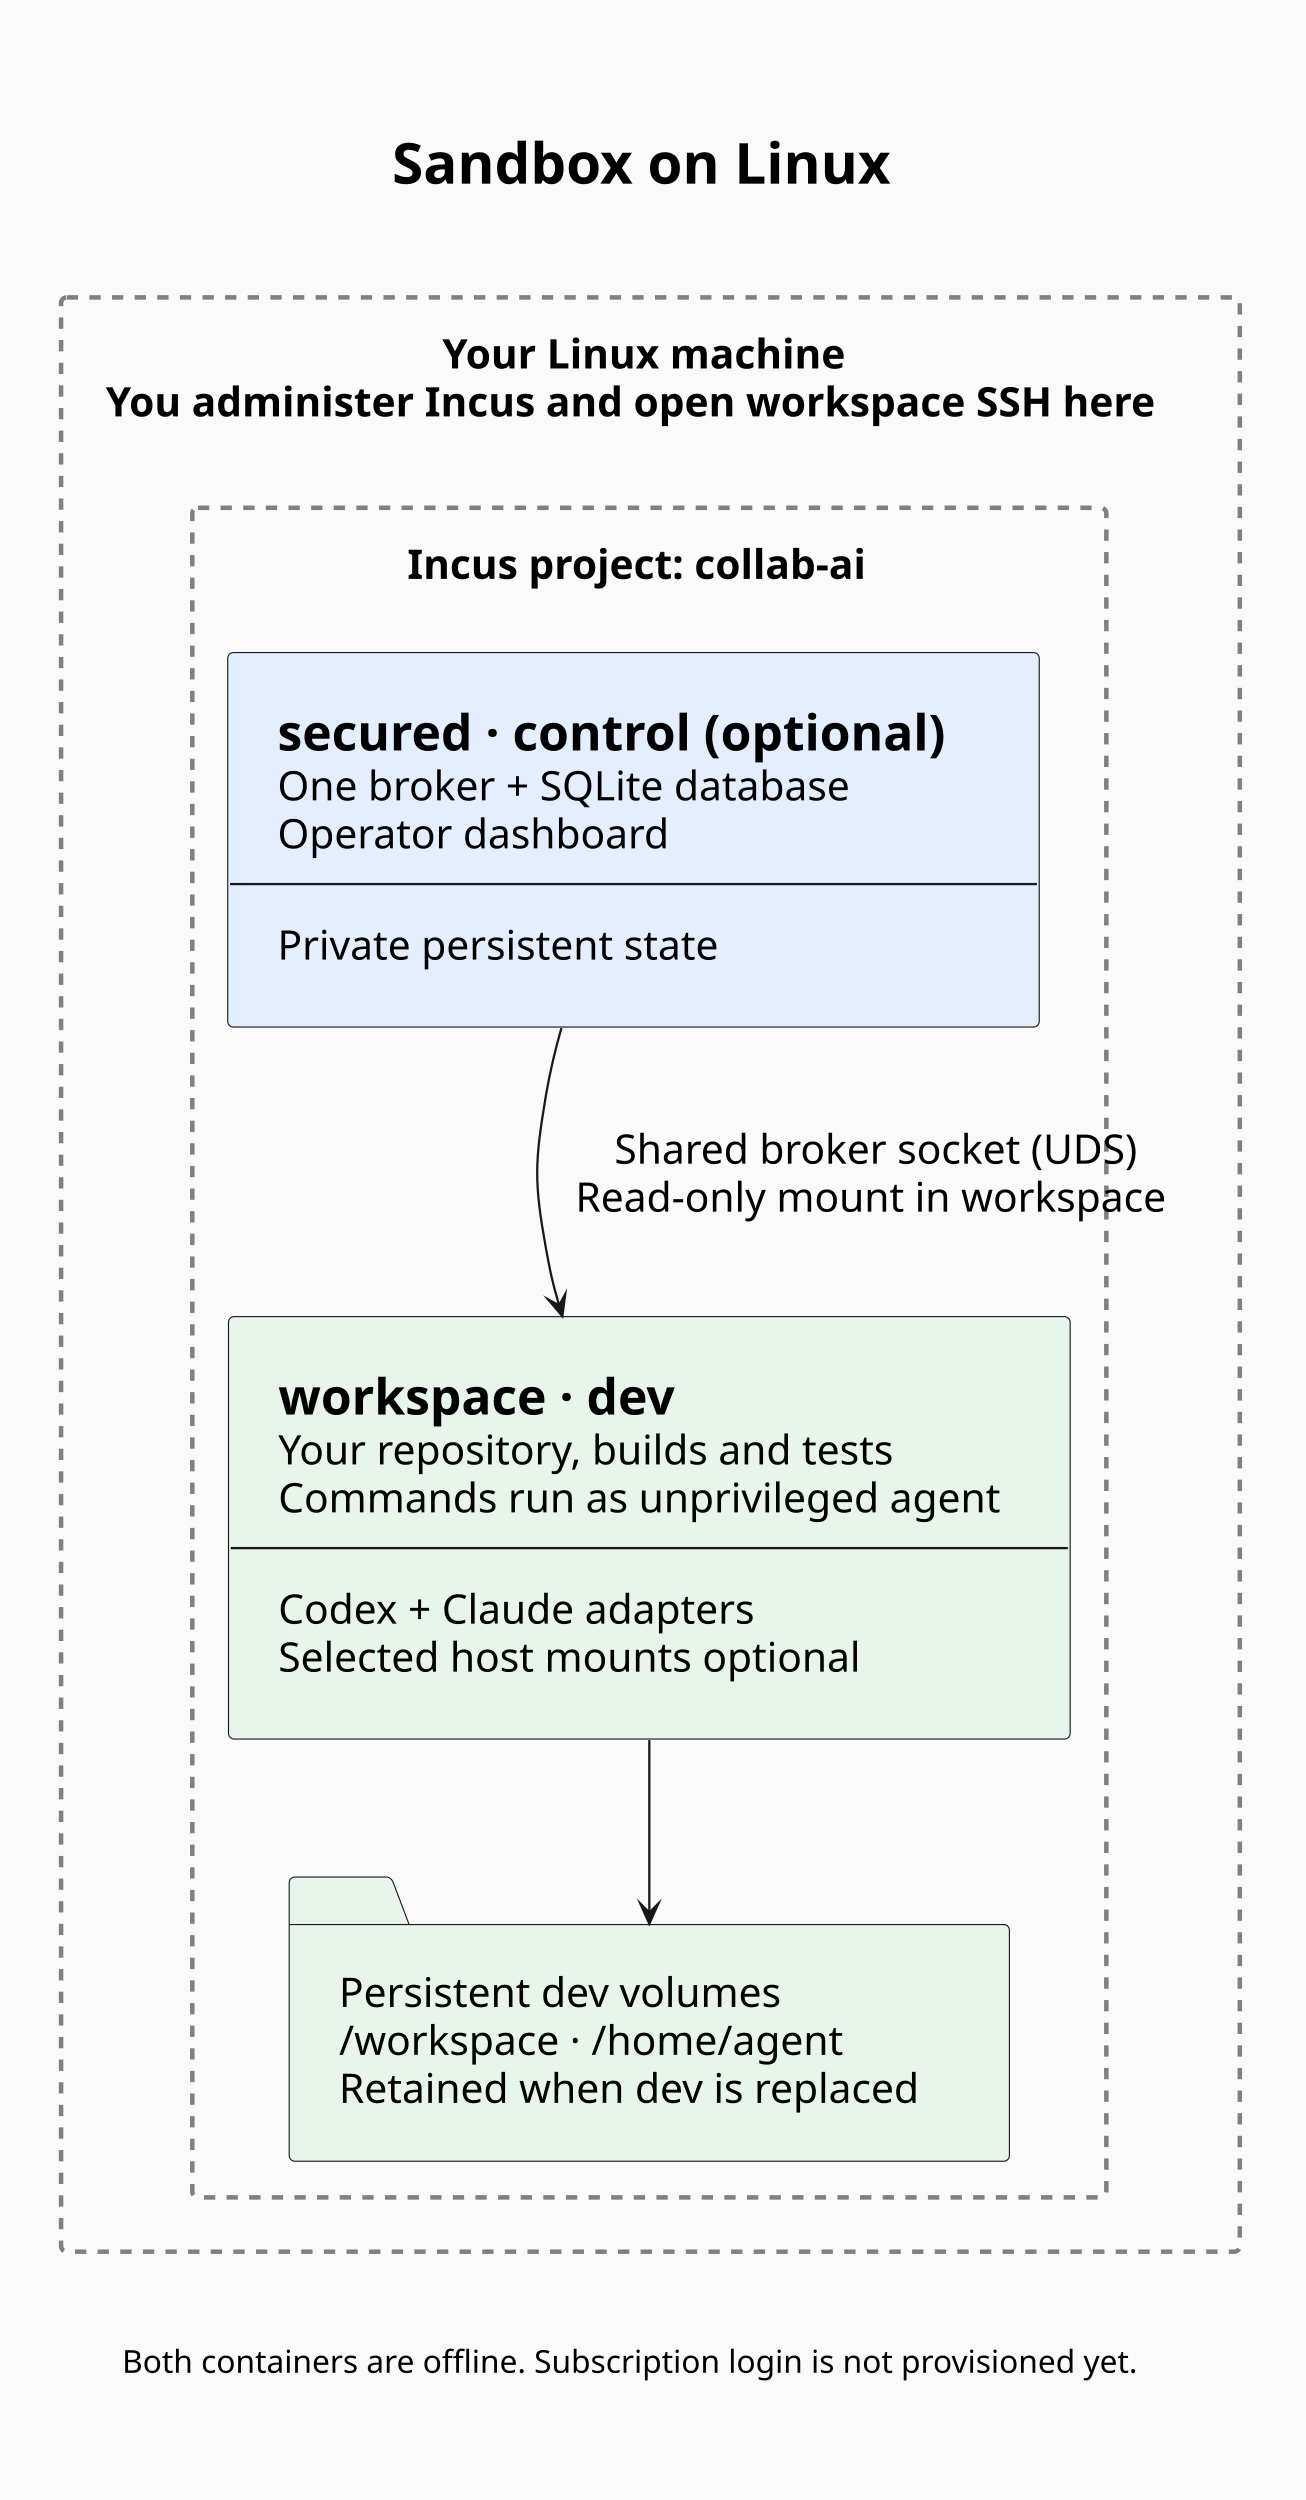
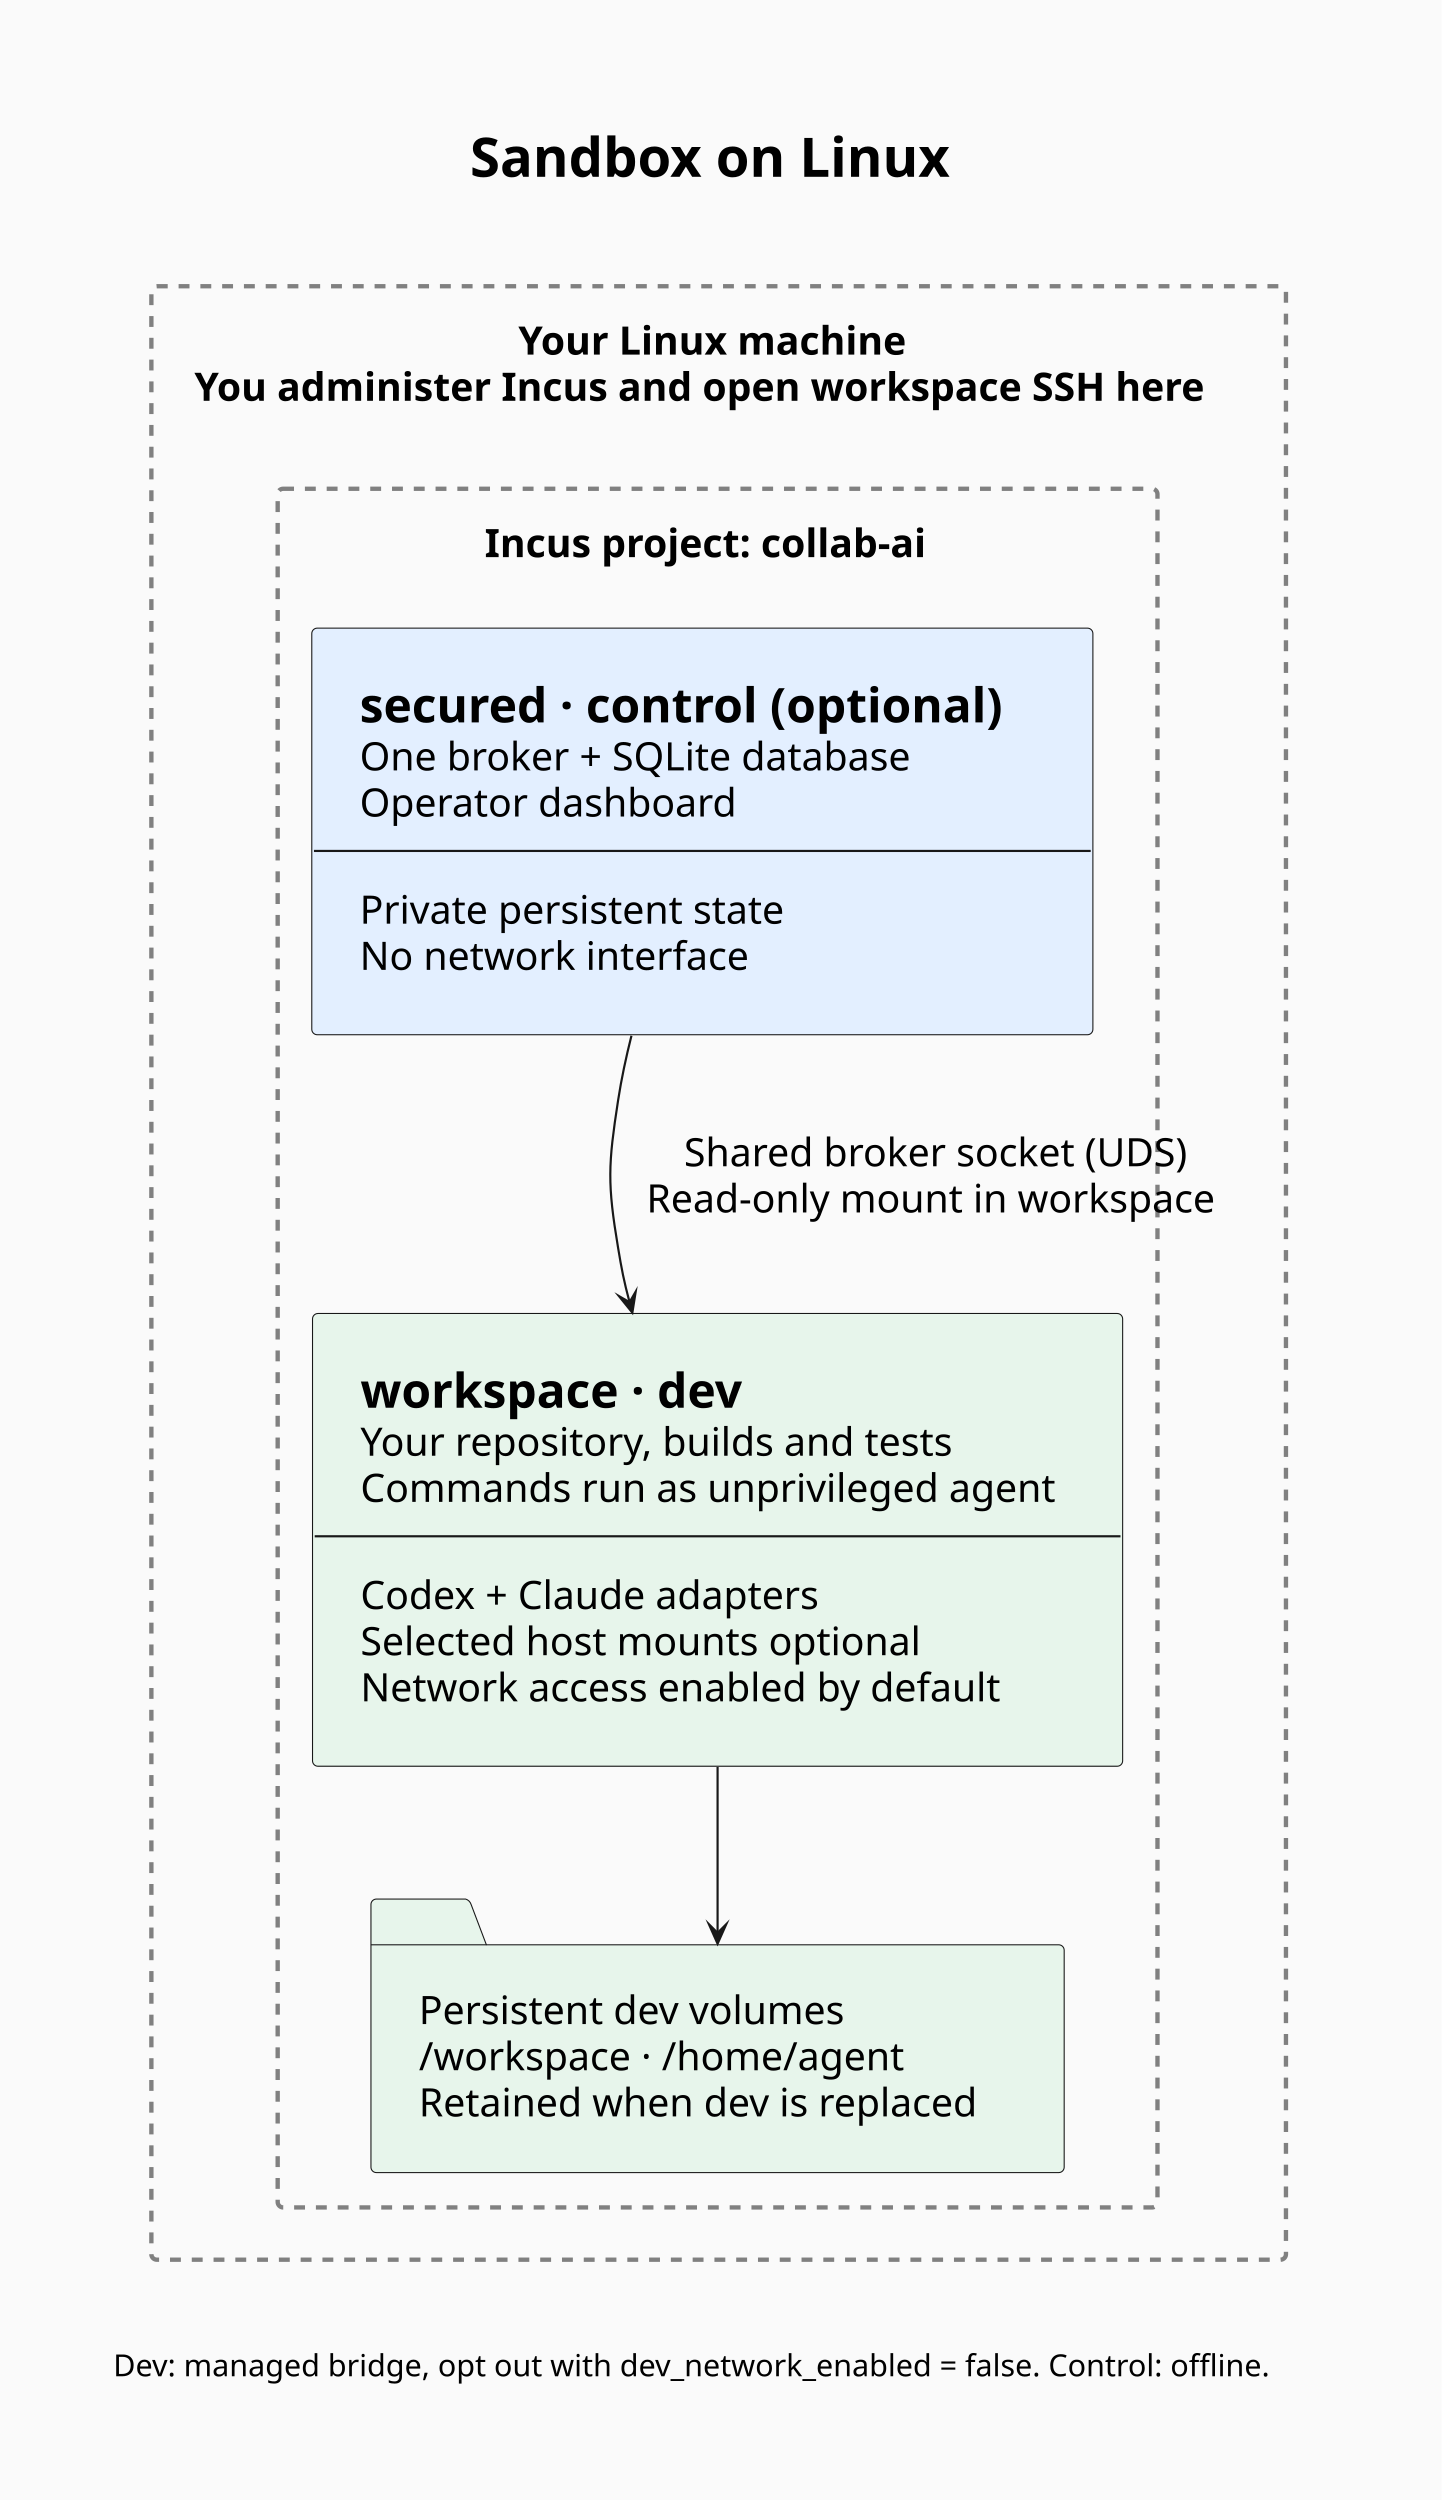
- <svg xmlns="http://www.w3.org/2000/svg" version="1.1" data-diagram-type="DESCRIPTION" style="width:577px;height:1105px;background:#FAFAFA;" width="577px" height="1105px" viewBox="0 0 577 1105" zoomAndPan="magnify" preserveAspectRatio="none" contentStyleType="text/css">
+ <svg xmlns="http://www.w3.org/2000/svg" version="1.1" data-diagram-type="DESCRIPTION" style="width:662px;height:1148px;background:#FAFAFA;" width="662px" height="1148px" viewBox="0 0 662 1148" zoomAndPan="magnify" preserveAspectRatio="none" contentStyleType="text/css">
  <defs />
  <g font-family="sans-serif" lengthAdjust="spacing">
-     <rect x="0" y="0" width="577" height="1105" fill="#FAFAFA" style="stroke:none;" />
+     <rect x="0" y="0" width="662" height="1148" fill="#FAFAFA" style="stroke:none;" />
    <g class="title" data-source-line="4">
-       <text x="173.297" y="81.17" fill="#000" font-size="25" textLength="228.406" font-weight="700">Sandbox on Linux</text>
+       <text x="215.808" y="81.17" fill="#000" font-size="25" textLength="228.406" font-weight="700">Sandbox on Linux</text>
    </g>
    <g class="cluster" data-qualified-name="Host" id="ent0001" data-source-line="36">
-       <rect x="27" y="131.443" width="521" height="863.81" fill="none" style="stroke:#808080;stroke-width:2;stroke-dasharray:5,5;" rx="2.5" ry="2.5" />
-       <text x="195.509" y="162.846" fill="#000" font-size="18" textLength="183.981" font-weight="700">Your Linux machine</text>
-       <text x="46.746" y="184.045" fill="#000" font-size="18" textLength="481.509" font-weight="700">You administer Incus and open workspace SSH here</text>
+       <rect x="69.511" y="131.443" width="521" height="906.21" fill="none" style="stroke:#808080;stroke-width:2;stroke-dasharray:5,5;" rx="2.5" ry="2.5" />
+       <text x="238.02" y="162.846" fill="#000" font-size="18" textLength="183.981" font-weight="700">Your Linux machine</text>
+       <text x="89.256" y="184.045" fill="#000" font-size="18" textLength="481.509" font-weight="700">You administer Incus and open workspace SSH here</text>
    </g>
    <g class="cluster" data-qualified-name="Host.Project" id="ent0002" data-source-line="37">
-       <rect x="85" y="224.443" width="404" height="746.81" fill="none" style="stroke:#808080;stroke-width:2;stroke-dasharray:5,5;" rx="2.5" ry="2.5" />
-       <text x="180.037" y="255.846" fill="#000" font-size="18" textLength="213.926" font-weight="700">Incus project: collab-ai</text>
+       <rect x="127.511" y="224.443" width="404" height="789.21" fill="none" style="stroke:#808080;stroke-width:2;stroke-dasharray:5,5;" rx="2.5" ry="2.5" />
+       <text x="222.548" y="255.846" fill="#000" font-size="18" textLength="213.926" font-weight="700">Incus project: collab-ai</text>
    </g>
    <g class="entity" data-qualified-name="Host.Project.Secured" id="ent0003" data-source-line="38">
-       <rect x="100.66" y="288.443" width="358.682" height="165.508" fill="#E3EFFF" style="stroke:#181818;stroke-width:0.5;" rx="2.5" ry="2.5" />
-       <text x="122.66" y="331.713" fill="#000" font-size="22" textLength="314.682" font-weight="700">secured · control (optional)</text>
-       <text x="122.66" y="353.756" fill="#000" font-size="18" textLength="263.593">One broker + SQLite database</text>
-       <text x="122.66" y="374.955" fill="#000" font-size="18" textLength="176.133">Operator dashboard</text>
-       <line x1="101.66" y1="390.752" x2="458.342" y2="390.752" style="stroke:#181818;stroke-width:1;" />
-       <text x="122.66" y="424.154" fill="#000" font-size="18" textLength="199.477">Private persistent state</text>
+       <rect x="143.171" y="288.443" width="358.682" height="186.707" fill="#E3EFFF" style="stroke:#181818;stroke-width:0.5;" rx="2.5" ry="2.5" />
+       <text x="165.171" y="331.713" fill="#000" font-size="22" textLength="314.682" font-weight="700">secured · control (optional)</text>
+       <text x="165.171" y="353.756" fill="#000" font-size="18" textLength="263.593">One broker + SQLite database</text>
+       <text x="165.171" y="374.955" fill="#000" font-size="18" textLength="176.133">Operator dashboard</text>
+       <line x1="144.171" y1="390.752" x2="500.852" y2="390.752" style="stroke:#181818;stroke-width:1;" />
+       <text x="165.171" y="424.154" fill="#000" font-size="18" textLength="199.477">Private persistent state</text>
+       <text x="165.171" y="445.354" fill="#000" font-size="18" textLength="182.795">No network interface</text>
    </g>
-     <g class="entity" data-qualified-name="Host.Project.Workspace" id="ent0004" data-source-line="45">
-       <rect x="101" y="581.953" width="372.008" height="186.707" fill="#E7F5EB" style="stroke:#181818;stroke-width:0.5;" rx="2.5" ry="2.5" />
-       <text x="123" y="625.223" fill="#000" font-size="22" textLength="190.577" font-weight="700">workspace · dev</text>
-       <text x="123" y="647.266" fill="#000" font-size="18" textLength="285.697">Your repository, builds and tests</text>
-       <text x="123" y="668.465" fill="#000" font-size="18" textLength="328.008">Commands run as unprivileged agent</text>
-       <line x1="102" y1="684.262" x2="472.008" y2="684.262" style="stroke:#181818;stroke-width:1;" />
-       <text x="123" y="717.664" fill="#000" font-size="18" textLength="223.269">Codex + Claude adapters</text>
-       <text x="123" y="738.864" fill="#000" font-size="18" textLength="265.289">Selected host mounts optional</text>
+     <g class="entity" data-qualified-name="Host.Project.Workspace" id="ent0004" data-source-line="46">
+       <rect x="143.511" y="603.153" width="372.008" height="207.906" fill="#E7F5EB" style="stroke:#181818;stroke-width:0.5;" rx="2.5" ry="2.5" />
+       <text x="165.511" y="646.423" fill="#000" font-size="22" textLength="190.577" font-weight="700">workspace · dev</text>
+       <text x="165.511" y="668.466" fill="#000" font-size="18" textLength="285.697">Your repository, builds and tests</text>
+       <text x="165.511" y="689.665" fill="#000" font-size="18" textLength="328.008">Commands run as unprivileged agent</text>
+       <line x1="144.511" y1="705.462" x2="514.519" y2="705.462" style="stroke:#181818;stroke-width:1;" />
+       <text x="165.511" y="738.864" fill="#000" font-size="18" textLength="223.269">Codex + Claude adapters</text>
+       <text x="165.511" y="760.064" fill="#000" font-size="18" textLength="265.289">Selected host mounts optional</text>
+       <text x="165.511" y="781.263" fill="#000" font-size="18" textLength="303.196">Network access enabled by default</text>
    </g>
-     <g class="entity" data-qualified-name="Host.Project.Data" id="ent0005" data-source-line="53">
-       <path d="M130.33,829.653 L171.33,829.653 A3.75,3.75 0 0 1 173.83,832.153 L180.83,850.653 L443.661,850.653 A2.5,2.5 0 0 1 446.161,853.153 L446.161,952.751 A2.5,2.5 0 0 1 443.661,955.251 L130.33,955.251 A2.5,2.5 0 0 1 127.83,952.751 L127.83,832.153 A2.5,2.5 0 0 1 130.33,829.653" style="stroke:#181818;stroke-width:0.5;" fill="#E7F5EB" />
-       <line x1="127.83" y1="850.653" x2="180.83" y2="850.653" style="stroke:#181818;stroke-width:0.5;" />
-       <text x="149.83" y="887.056" fill="#000" font-size="18" textLength="200.382">Persistent dev volumes</text>
-       <text x="149.83" y="908.255" fill="#000" font-size="18" textLength="236.065">/workspace · /home/agent</text>
-       <text x="149.83" y="929.454" fill="#000" font-size="18" textLength="264.331">Retained when dev is replaced</text>
+     <g class="entity" data-qualified-name="Host.Project.Data" id="ent0005" data-source-line="55">
+       <path d="M172.841,872.053 L213.841,872.053 A3.75,3.75 0 0 1 216.341,874.553 L223.341,893.053 L486.172,893.053 A2.5,2.5 0 0 1 488.672,895.553 L488.672,995.151 A2.5,2.5 0 0 1 486.172,997.651 L172.841,997.651 A2.5,2.5 0 0 1 170.341,995.151 L170.341,874.553 A2.5,2.5 0 0 1 172.841,872.053" style="stroke:#181818;stroke-width:0.5;" fill="#E7F5EB" />
+       <line x1="170.341" y1="893.053" x2="223.341" y2="893.053" style="stroke:#181818;stroke-width:0.5;" />
+       <text x="192.341" y="929.456" fill="#000" font-size="18" textLength="200.382">Persistent dev volumes</text>
+       <text x="192.341" y="950.655" fill="#000" font-size="18" textLength="236.065">/workspace · /home/agent</text>
+       <text x="192.341" y="971.854" fill="#000" font-size="18" textLength="264.331">Retained when dev is replaced</text>
    </g>
-     <g class="link" data-entity-1="ent0004" data-entity-2="ent0005" id="lnk6" data-source-line="54" data-link-type="dependency">
-       <path d="M287,769.103 C287,789.463 287,826.543 287,845.343" style="stroke:#181818;stroke-width:1;" fill="none" id="Workspace-to-Data" />
-       <polygon points="287,850.343,291,841.343,287,845.343,283,841.343,287,850.343" fill="#181818" style="stroke:#181818;stroke-width:1;stroke-linejoin:miter;stroke-miterlimit:10;" />
+     <g class="link" data-entity-1="ent0004" data-entity-2="ent0005" id="lnk6" data-source-line="56" data-link-type="dependency">
+       <path d="M329.511,811.403 C329.511,831.953 329.511,868.923 329.511,887.573" style="stroke:#181818;stroke-width:1;" fill="none" id="Workspace-to-Data" />
+       <polygon points="329.511,892.573,333.511,883.573,329.511,887.573,325.511,883.573,329.511,892.573" fill="#181818" style="stroke:#181818;stroke-width:1;stroke-linejoin:miter;stroke-miterlimit:10;" />
    </g>
-     <g class="link" data-entity-1="ent0003" data-entity-2="ent0004" id="lnk7" data-source-line="56" data-link-type="dependency">
-       <path d="M248.14,454.393 C245.35,464.223 242.97,474.233 241.34,483.953 C236.33,513.753 235.97,522.203 241.34,551.953 C243.11,561.763 244.195,567.031 247.145,576.951" style="stroke:#181818;stroke-width:1;" fill="none" id="Secured-to-Workspace" />
-       <polygon points="248.57,581.743,249.839,571.977,247.145,576.951,242.171,574.257,248.57,581.743" fill="#181818" style="stroke:#181818;stroke-width:1;stroke-linejoin:miter;stroke-miterlimit:10;" />
-       <text x="271.571" y="514.356" fill="#000" font-size="18" textLength="238.368">Shared broker socket (UDS)</text>
-       <text x="254.34" y="535.555" fill="#000" font-size="18" textLength="272.83">Read-only mount in workspace</text>
+     <g class="link" data-entity-1="ent0003" data-entity-2="ent0004" id="lnk7" data-source-line="58" data-link-type="dependency">
+       <path d="M289.961,475.613 C287.471,485.493 285.341,495.463 283.851,505.153 C279.241,535.023 278.871,543.343 283.851,573.153 C285.481,582.903 286.439,588.063 289.089,597.973" style="stroke:#181818;stroke-width:1;" fill="none" id="Secured-to-Workspace" />
+       <polygon points="290.381,602.803,291.92,593.076,289.089,597.973,284.192,595.142,290.381,602.803" fill="#181818" style="stroke:#181818;stroke-width:1;stroke-linejoin:miter;stroke-miterlimit:10;" />
+       <text x="314.082" y="535.556" fill="#000" font-size="18" textLength="238.368">Shared broker socket (UDS)</text>
+       <text x="296.851" y="556.755" fill="#000" font-size="18" textLength="272.83">Read-only mount in workspace</text>
    </g>
-     <g class="caption" data-source-line="59">
-       <text x="53.971" y="1048.789" fill="#000" font-size="14" textLength="467.059">Both containers are offline. Subscription login is not provisioned yet.</text>
+     <g class="caption" data-source-line="61">
+       <text x="52" y="1091.189" fill="#000" font-size="14" textLength="556.021">Dev: managed bridge, opt out with dev_network_enabled = false. Control: offline.</text>
    </g>
  </g>
</svg>
